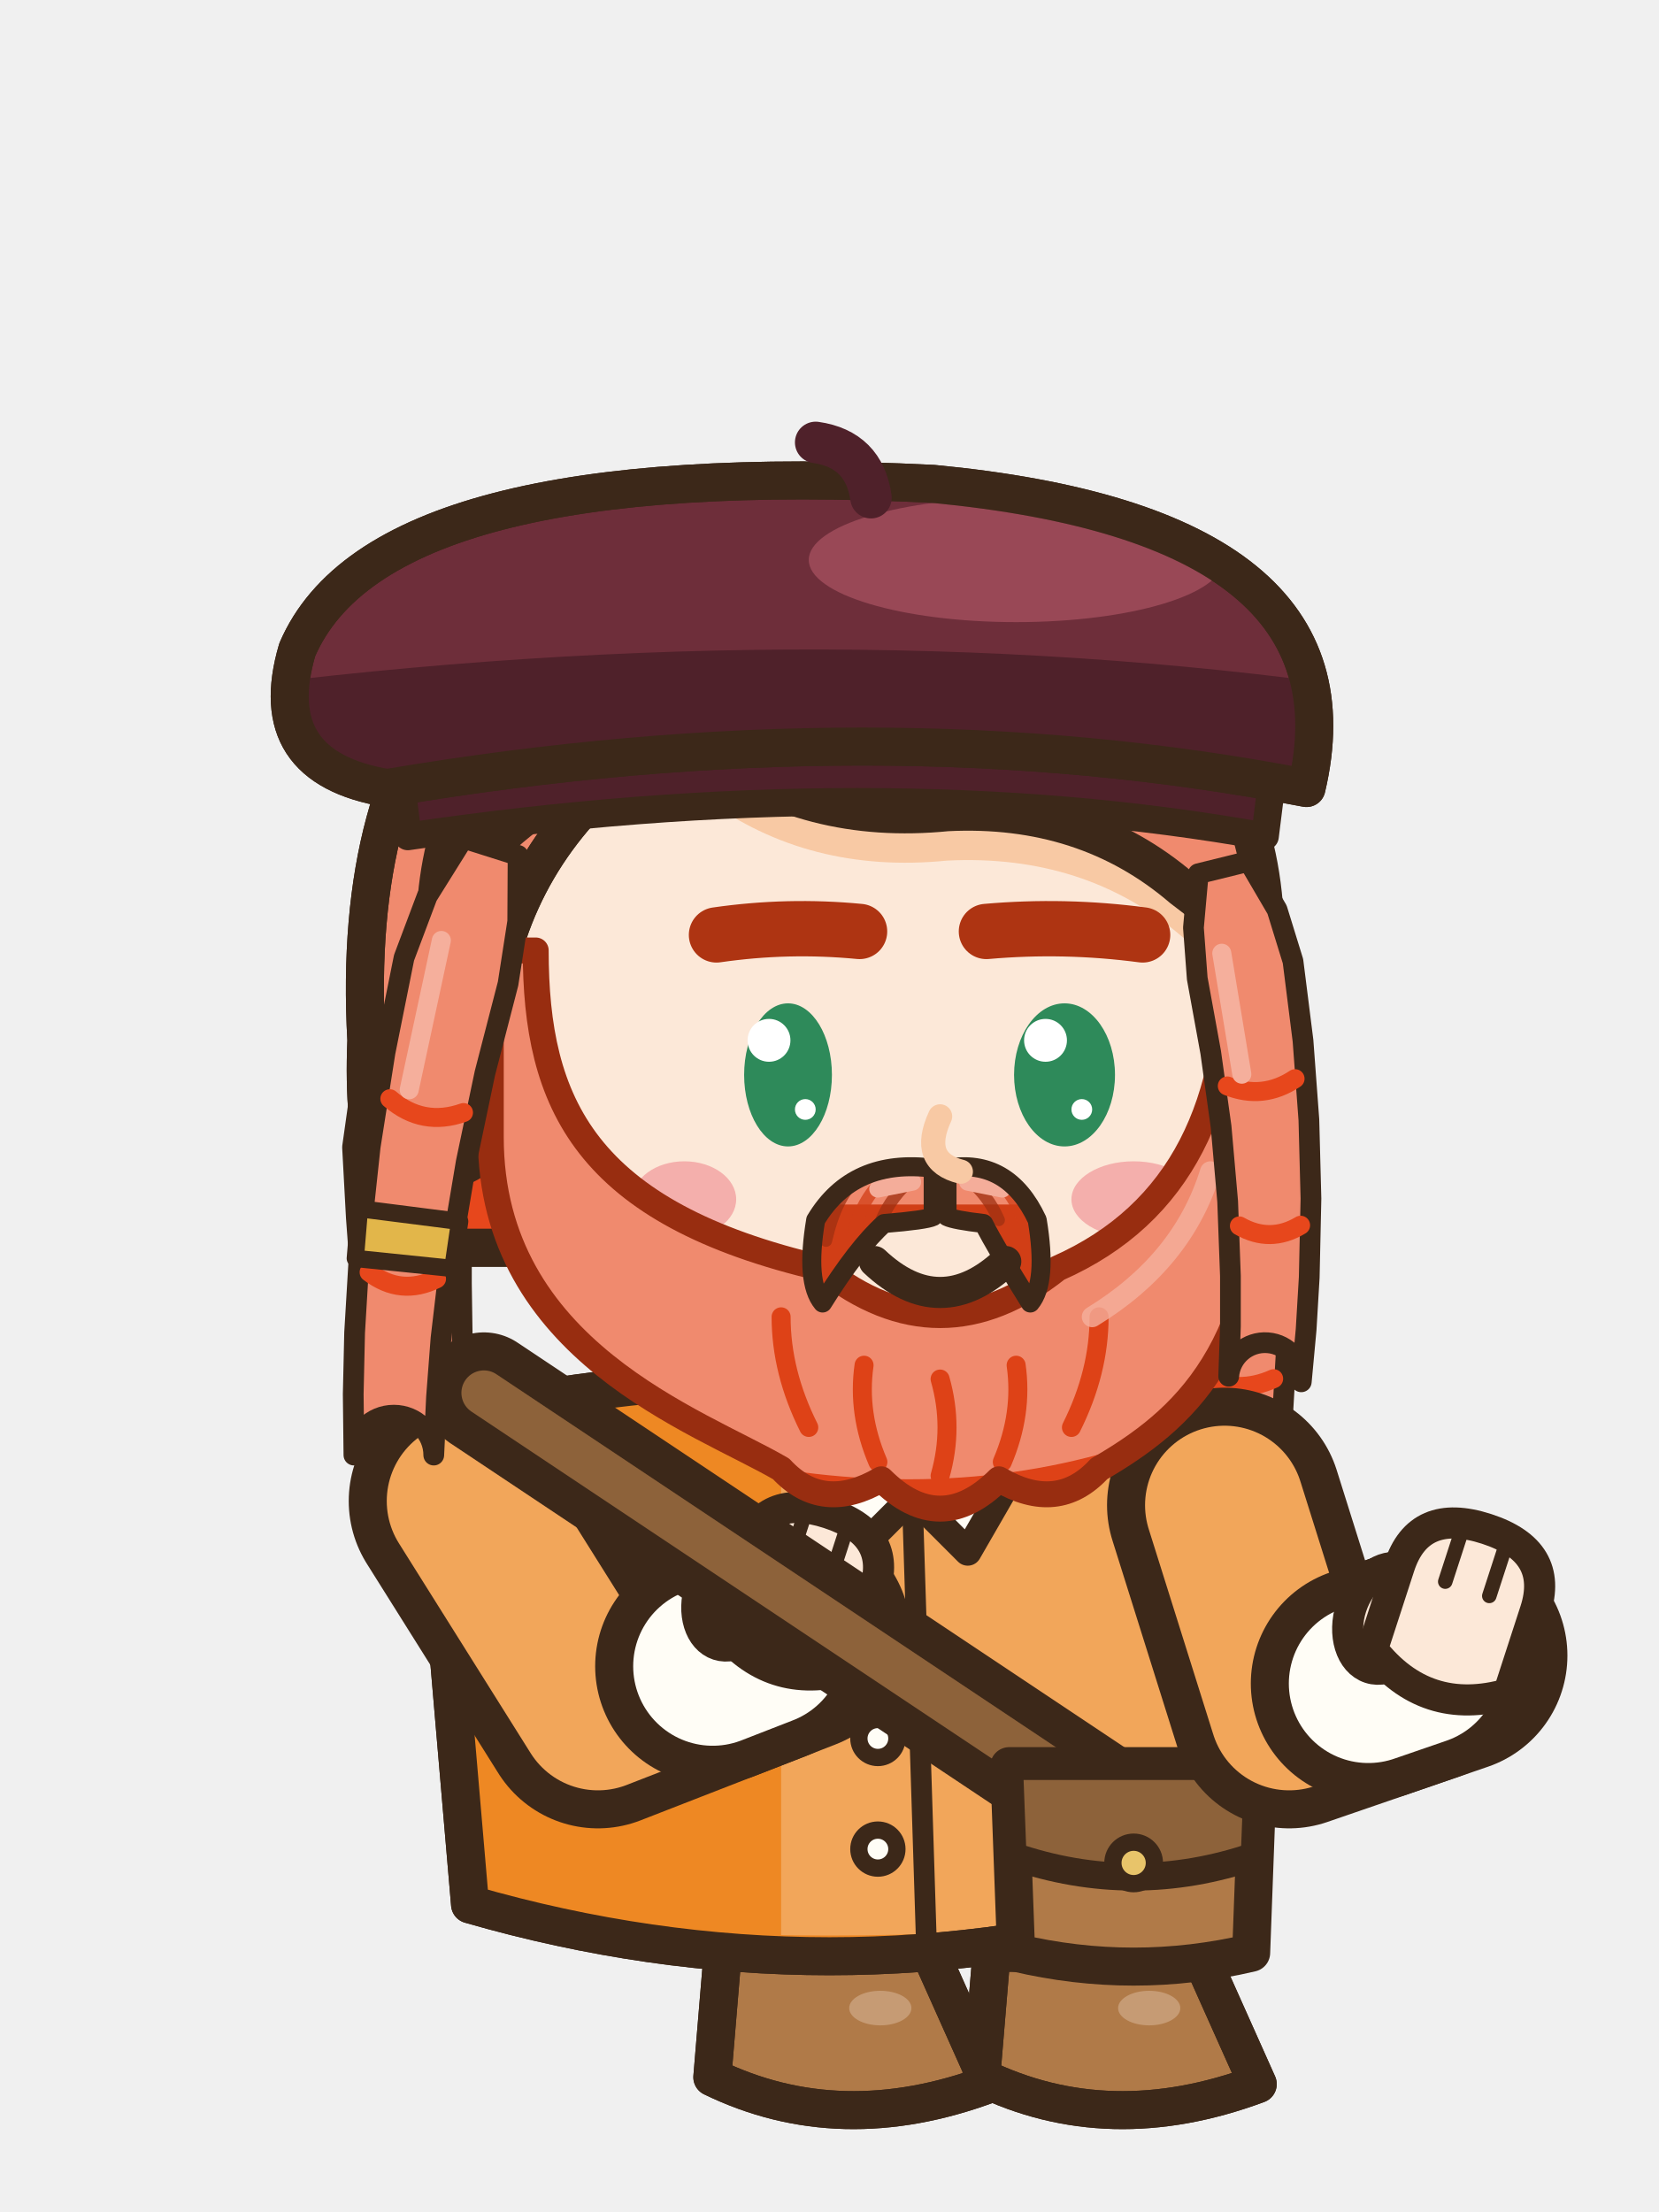
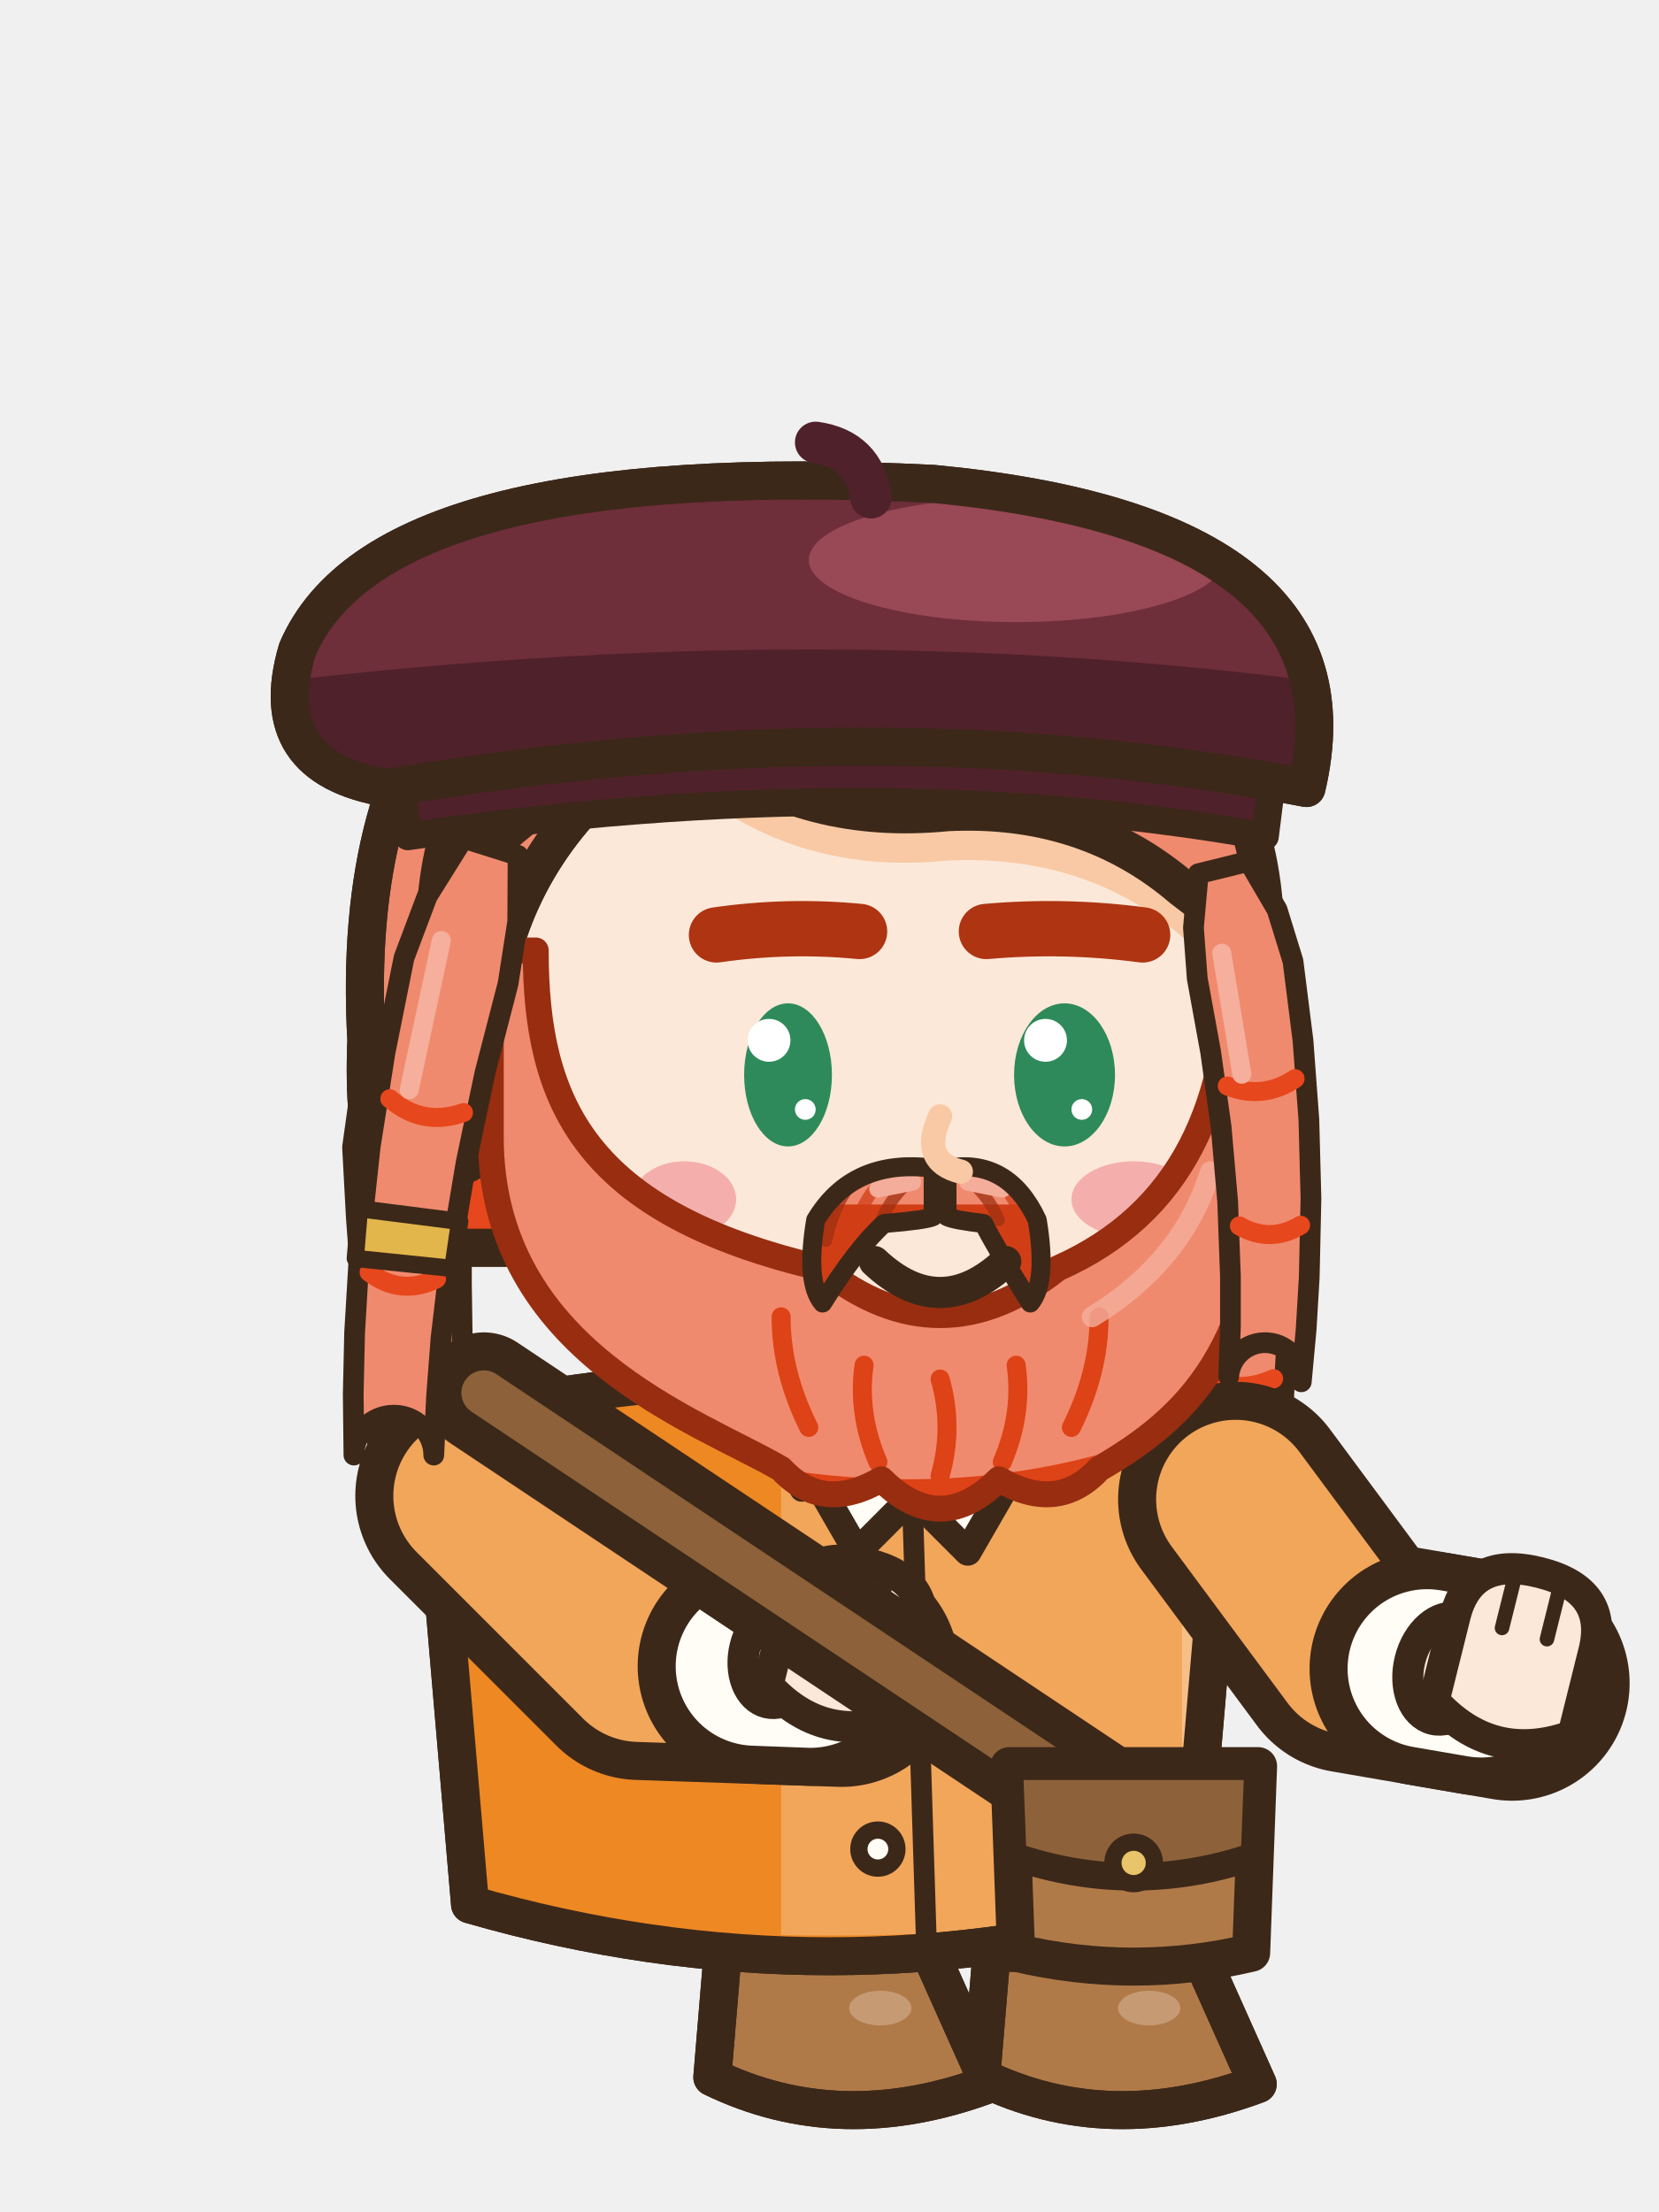
<svg xmlns="http://www.w3.org/2000/svg" width="48" height="64" viewBox="0 0 48 64">
  <g transform="translate(48 0) scale(-1 1)">
    <g transform="translate(0 8.5)">
      <path d="M12.17,21.84 L11.38,23.11 L10.98,24.47 L10.82,26.55 L10.76,28.64 L10.79,30.71 L10.91,32.78 L11.04,34.15 L11.22,35.52 A1.19,1.19 0 0,1 13.58,35.28 L13.58,35.28 L13.52,33.97 L13.49,32.66 L13.53,30.71 L13.65,28.76 L13.85,26.83 L14.15,24.89 L14.14,23.57 L13.83,22.16 Z" fill="#F08A6E" stroke="#3C2819" stroke-width="0.6" stroke-linejoin="round" stroke-linecap="round" />
      <path d="M11.15,27.55 Q12.23,28.1 13.37,27.7 M11.15,31.39 Q12.17,31.85 13.17,31.37" fill="none" stroke="#E7471C" stroke-width=".55" stroke-linecap="round" />
      <line x1="13.28" y1="24.24" x2="12.88" y2="27.4" stroke="#F5AF9C" stroke-width="0.55" stroke-linecap="round" />
      <path d="M35.35,22.01 L34.81,23.34 L34.61,24.67 L34.65,26.65 L34.65,28.64 L34.62,30.62 L34.56,32.62 L34.5,33.95 L34.42,35.28 A1.19,1.19 0 0,1 36.78,35.52 L36.78,35.52 L36.97,34.17 L37.13,32.82 L37.36,30.8 L37.54,28.76 L37.69,26.73 L37.8,24.69 L37.61,23.34 L37.05,21.99 Z" fill="#F08A6E" stroke="#3C2819" stroke-width="0.6" stroke-linejoin="round" stroke-linecap="round" />
      <path d="M35.03,27.59 Q36.12,28.1 37.25,27.67 M34.94,31.31 Q35.91,31.85 36.95,31.45" fill="none" stroke="#E7471C" stroke-width=".55" stroke-linecap="round" />
      <line x1="36.86" y1="24.15" x2="36.75" y2="27.38" stroke="#F5AF9C" stroke-width="0.55" stroke-linecap="round" />
    </g>
    <line x1="28.29" y1="52.6" x2="24.09" y2="53" stroke="#3C2819" stroke-width="7.9" stroke-linecap="round" />
    <line x1="28.29" y1="52.6" x2="24.09" y2="53" stroke="#F8F4EA" stroke-width="5.7" stroke-linecap="round" />
    <rect x="21.14" y="53" width="5.9" height="4.7" rx="1.6" fill="#F8F4EA" stroke="#3C2819" stroke-width="1.1" stroke-linejoin="round" stroke-linecap="round" />
    <rect x="25.44" y="53.6" width="1.1" height="3.1" rx="0.5" fill="#DDCA9A" />
    <path d="M21.09,56.5 L27.09,56.5 L27.39,60.1 Q23.69,61.9 19.39,60.3 Z" fill="#B07A48" stroke="#3C2819" stroke-width="1.1" stroke-linejoin="round" stroke-linecap="round" />
    <clipPath id="e6seassistendre1s241565">
      <path d="M21.09,56.5 L27.09,56.5 L27.39,60.1 Q23.69,61.9 19.39,60.3 Z" />
    </clipPath>
    <g clip-path="url(#e6seassistendre1s241565)">
      <path d="M19.29,59.8 Q23.69,61.5 27.49,59.6 L27.49,62.1 L19.29,62.1 Z" fill="#7F5834" />
    </g>
    <path d="M21.09,56.5 L27.09,56.5 L27.39,60.1 Q23.69,61.9 19.39,60.3 Z" fill="none" stroke="#3C2819" stroke-width="1.1" stroke-linejoin="round" stroke-linecap="round" />
    <ellipse cx="22.53" cy="58.1" rx="0.9" ry="0.5" fill="#C69B74" stroke="none" />
    <line x1="20.51" y1="52.6" x2="16.31" y2="53" stroke="#3C2819" stroke-width="7.9" stroke-linecap="round" />
    <line x1="20.51" y1="52.6" x2="16.31" y2="53" stroke="#F8F4EA" stroke-width="5.7" stroke-linecap="round" />
    <rect x="13.36" y="53" width="5.9" height="4.7" rx="1.6" fill="#F8F4EA" stroke="#3C2819" stroke-width="1.1" stroke-linejoin="round" stroke-linecap="round" />
    <rect x="17.66" y="53.6" width="1.1" height="3.1" rx="0.5" fill="#DDCA9A" />
    <path d="M13.31,56.5 L19.31,56.5 L19.61,60.1 Q15.91,61.9 11.61,60.3 Z" fill="#B07A48" stroke="#3C2819" stroke-width="1.1" stroke-linejoin="round" stroke-linecap="round" />
    <clipPath id="e6seassistendre1s163565">
      <path d="M13.31,56.5 L19.31,56.5 L19.61,60.1 Q15.91,61.9 11.61,60.3 Z" />
    </clipPath>
    <g clip-path="url(#e6seassistendre1s163565)">
      <path d="M11.51,59.8 Q15.91,61.5 19.71,59.6 L19.71,62.1 L11.51,62.1 Z" fill="#7F5834" />
    </g>
    <path d="M13.31,56.5 L19.31,56.5 L19.61,60.1 Q15.91,61.9 11.61,60.3 Z" fill="none" stroke="#3C2819" stroke-width="1.1" stroke-linejoin="round" stroke-linecap="round" />
    <ellipse cx="14.75" cy="58.1" rx="0.9" ry="0.5" fill="#C69B74" stroke="none" />
    <g transform="translate(0 8.5)">
      <path d="M12.4,32.6 Q24,30 35.6,32.6 Q35,39.6 34.4,46.6 Q24,49.6 13.6,46.6 Q13,39.6 12.4,32.6 Z" fill="#F2A65A" stroke="#3C2819" stroke-width="1.1" stroke-linejoin="round" stroke-linecap="round" />
      <clipPath id="e6seassistendre1t">
        <path d="M12.4,32.6 Q24,30 35.6,32.6 Q35,39.6 34.4,46.6 Q24,49.6 13.6,46.6 Q13,39.6 12.4,32.6 Z" />
      </clipPath>
      <g clip-path="url(#e6seassistendre1t)">
        <rect x="25.4" y="30" width="14" height="22" fill="#EE8823" />
        <path d="M8,46 Q24,49 40,46 L40,52 L8,52 Z" fill="#EE8823" />
        <rect x="12.5" y="34" width="1.3" height="10" rx="0.6" fill="#F6BF88" />
      </g>
      <path d="M12.4,32.6 Q24,30 35.6,32.6 Q35,39.6 34.4,46.6 Q24,49.6 13.6,46.6 Q13,39.6 12.4,32.6 Z" fill="none" stroke="#3C2819" stroke-width="1.1" stroke-linejoin="round" stroke-linecap="round" />
      <path d="M17,31.2 L21.6,34.8 L20,36.4 Z" fill="#FFFDF6" stroke="#3C2819" stroke-width="0.8" stroke-linejoin="round" stroke-linecap="round" />
      <path d="M26.2,31.2 L21.6,34.8 L23.2,36.4 Z" fill="#FFFDF6" stroke="#3C2819" stroke-width="0.8" stroke-linejoin="round" stroke-linecap="round" />
      <line x1="21.6" y1="35" x2="21.2" y2="47.6" stroke="#3C2819" stroke-width="0.6" stroke-linecap="round" />
      <ellipse cx="22.6" cy="38.4" rx="0.55" ry="0.55" fill="#FFFDF6" stroke="#3C2819" stroke-width="0.5" stroke-linejoin="round" stroke-linecap="round" />
      <ellipse cx="22.6" cy="41.8" rx="0.55" ry="0.55" fill="#FFFDF6" stroke="#3C2819" stroke-width="0.5" stroke-linejoin="round" stroke-linecap="round" />
      <ellipse cx="22.6" cy="45" rx="0.55" ry="0.55" fill="#FFFDF6" stroke="#3C2819" stroke-width="0.5" stroke-linejoin="round" stroke-linecap="round" />
    </g>
-     <path d="M34.51,43.43 L30.7,49.5 L25.05,47.3" fill="none" stroke="#3C2819" stroke-width="6.8" stroke-linecap="round" stroke-linejoin="round" />
-     <path d="M34.51,43.43 L30.7,49.5 L25.05,47.3" fill="none" stroke="#F2A65A" stroke-width="4.6" stroke-linecap="round" stroke-linejoin="round" />
-     <line x1="27.38" y1="48.21" x2="25.89" y2="47.63" stroke="#3C2819" stroke-width="6.8" stroke-linecap="round" />
-     <line x1="27.38" y1="48.21" x2="25.89" y2="47.63" stroke="#FFFDF6" stroke-width="4.6" stroke-linecap="round" />
-     <g transform="rotate(-18 24.85 46.3)">
-       <ellipse cx="26.71" cy="46.83" rx="1.01" ry="1.43" fill="#FCE8D8" stroke="#3C2819" stroke-width="0.9" stroke-linejoin="round" stroke-linecap="round" />
-       <path d="M22.89,47.76 L22.89,45.37 Q22.89,43.65 24.85,43.65 Q26.81,43.65 26.81,45.37 L26.81,47.76 Q24.85,49.08 22.89,47.76 Z" fill="#FCE8D8" stroke="#3C2819" stroke-width="0.9" stroke-linejoin="round" stroke-linecap="round" />
-       <line x1="24.21" y1="44" x2="24.21" y2="45.37" stroke="#3C2819" stroke-width="0.42" stroke-linecap="round" />
-       <line x1="25.49" y1="44" x2="25.49" y2="45.37" stroke="#3C2819" stroke-width="0.42" stroke-linecap="round" />
+     <path d="M34.32,43.28 L29.5,48.1 L23.65,48.3" fill="none" stroke="#3C2819" stroke-width="6.8" stroke-linecap="round" stroke-linejoin="round" />
+     <path d="M34.32,43.28 L29.5,48.1 L23.65,48.3" fill="none" stroke="#F2A65A" stroke-width="4.6" stroke-linecap="round" stroke-linejoin="round" />
+     <line x1="26.15" y1="48.21" x2="24.55" y2="48.27" stroke="#3C2819" stroke-width="6.8" stroke-linecap="round" />
+     <line x1="26.15" y1="48.21" x2="24.55" y2="48.27" stroke="#FFFDF6" stroke-width="4.6" stroke-linecap="round" />
+     <g transform="rotate(-14 23.65 48.3)">
+       <ellipse cx="25.51" cy="48.33" rx="1.01" ry="1.43" fill="#FCE8D8" stroke="#3C2819" stroke-width="0.9" stroke-linejoin="round" stroke-linecap="round" />
+       <path d="M21.69,49.26 L21.69,46.87 Q21.69,45.15 23.65,45.15 Q25.61,45.15 25.61,46.87 L25.61,49.26 Q23.65,50.58 21.69,49.26 Z" fill="#FCE8D8" stroke="#3C2819" stroke-width="0.9" stroke-linejoin="round" stroke-linecap="round" />
+       <line x1="23.01" y1="45.5" x2="23.01" y2="46.87" stroke="#3C2819" stroke-width="0.42" stroke-linecap="round" />
+       <line x1="24.29" y1="45.5" x2="24.29" y2="46.87" stroke="#3C2819" stroke-width="0.42" stroke-linecap="round" />
    </g>
    <g transform="translate(0 8.5)">
      <path d="M21.6,32.8 L18.4,31 L18.4,34.6 Z M21.6,32.8 L24.8,31 L24.8,34.6 Z" fill="#F8F4EA" stroke="#3C2819" stroke-width="0.7" stroke-linejoin="round" stroke-linecap="round" />
      <ellipse cx="21.6" cy="32.8" rx="0.95" ry="1.05" fill="#E0CEA2" stroke="#3C2819" stroke-width="0.6" stroke-linejoin="round" stroke-linecap="round" />
      <line x1="34" y1="31.8" x2="15.4" y2="44.2" stroke="#3C2819" stroke-width="3.5" stroke-linecap="round" />
      <line x1="34" y1="31.8" x2="15.4" y2="44.2" stroke="#8D623A" stroke-width="1.3" stroke-linecap="round" />
      <path d="M11.6,42.6 L18.8,42.6 L18.6,48 Q15.2,48.8 11.8,48 Z" fill="#B07A48" stroke="#3C2819" stroke-width="1.1" stroke-linejoin="round" stroke-linecap="round" />
      <path d="M11.6,42.6 L18.8,42.6 L18.7,45.2 Q15.2,46.4 11.7,45.2 Z" fill="#8D623A" stroke="#3C2819" stroke-width="0.8" stroke-linejoin="round" stroke-linecap="round" />
      <ellipse cx="15.2" cy="45.4" rx="0.6" ry="0.6" fill="#E8C46A" stroke="#3C2819" stroke-width="0.5" stroke-linejoin="round" stroke-linecap="round" />
    </g>
-     <path d="M12.57,43.55 L10.7,49.5 L6.05,47.9" fill="none" stroke="#3C2819" stroke-width="6.8" stroke-linecap="round" stroke-linejoin="round" />
-     <path d="M12.57,43.55 L10.7,49.5 L6.05,47.9" fill="none" stroke="#F2A65A" stroke-width="4.6" stroke-linecap="round" stroke-linejoin="round" />
-     <line x1="8.41" y1="48.71" x2="6.9" y2="48.19" stroke="#3C2819" stroke-width="6.8" stroke-linecap="round" />
-     <line x1="8.41" y1="48.71" x2="6.9" y2="48.19" stroke="#FFFDF6" stroke-width="4.6" stroke-linecap="round" />
-     <g transform="rotate(-18 5.85 46.9)">
-       <ellipse cx="7.82" cy="47.46" rx="1.06" ry="1.51" fill="#FCE8D8" stroke="#3C2819" stroke-width="0.9" stroke-linejoin="round" stroke-linecap="round" />
-       <path d="M3.78,48.44 L3.78,45.92 Q3.78,44.1 5.85,44.1 Q7.92,44.1 7.92,45.92 L7.92,48.44 Q5.85,49.84 3.78,48.44 Z" fill="#FCE8D8" stroke="#3C2819" stroke-width="0.9" stroke-linejoin="round" stroke-linecap="round" />
-       <line x1="5.18" y1="44.45" x2="5.18" y2="45.92" stroke="#3C2819" stroke-width="0.42" stroke-linecap="round" />
-       <line x1="6.52" y1="44.45" x2="6.52" y2="45.92" stroke="#3C2819" stroke-width="0.42" stroke-linecap="round" />
+     <path d="M12.25,43.38 L8.9,47.9 L4.25,48.7" fill="none" stroke="#3C2819" stroke-width="6.8" stroke-linecap="round" stroke-linejoin="round" />
+     <path d="M12.25,43.38 L8.9,47.9 L4.25,48.7" fill="none" stroke="#F2A65A" stroke-width="4.6" stroke-linecap="round" stroke-linejoin="round" />
+     <line x1="6.71" y1="48.28" x2="5.14" y2="48.55" stroke="#3C2819" stroke-width="6.8" stroke-linecap="round" />
+     <line x1="6.71" y1="48.28" x2="5.14" y2="48.55" stroke="#FFFDF6" stroke-width="4.6" stroke-linecap="round" />
+     <g transform="rotate(-14 4.25 48.7)">
+       <ellipse cx="6.22" cy="48.76" rx="1.06" ry="1.51" fill="#FCE8D8" stroke="#3C2819" stroke-width="0.9" stroke-linejoin="round" stroke-linecap="round" />
+       <path d="M2.18,49.74 L2.18,47.22 Q2.18,45.4 4.25,45.4 Q6.32,45.4 6.32,47.22 L6.32,49.74 Q4.25,51.14 2.18,49.74 Z" fill="#FCE8D8" stroke="#3C2819" stroke-width="0.9" stroke-linejoin="round" stroke-linecap="round" />
+       <line x1="3.58" y1="45.75" x2="3.58" y2="47.22" stroke="#3C2819" stroke-width="0.42" stroke-linecap="round" />
+       <line x1="4.92" y1="45.75" x2="4.92" y2="47.22" stroke="#3C2819" stroke-width="0.42" stroke-linecap="round" />
    </g>
    <g transform="translate(0 8.5)">
      <path d="M12,21.6 Q10.6,7.2 24,6.8 Q38.2,7.2 37.4,21.6 Q37.6,26.4 35.6,27.6 L14,27.6 Q12.2,26.4 12,21.6 Z" fill="#F08A6E" stroke="#3C2819" stroke-width="1.1" stroke-linejoin="round" stroke-linecap="round" />
      <clipPath id="e6seassistendre1h">
        <path d="M12,21.6 Q10.6,7.2 24,6.8 Q38.2,7.2 37.4,21.6 Q37.6,26.4 35.6,27.6 L14,27.6 Q12.2,26.4 12,21.6 Z" />
      </clipPath>
      <g clip-path="url(#e6seassistendre1h)">
        <rect x="8" y="24.6" width="32" height="10" fill="#E7471C" />
      </g>
      <path d="M12,21.6 Q10.6,7.2 24,6.8 Q38.2,7.2 37.4,21.6 Q37.6,26.4 35.6,27.6 L14,27.6 Q12.2,26.4 12,21.6 Z" fill="none" stroke="#3C2819" stroke-width="1.1" stroke-linejoin="round" stroke-linecap="round" />
      <ellipse cx="35" cy="23.2" rx="1.5" ry="2.1" fill="#FCE8D8" stroke="#3C2819" stroke-width="1.1" stroke-linejoin="round" stroke-linecap="round" />
      <path d="M11.4,21.6 C11.26,28.01 17.66,32.5 22.6,32.5 C27.54,32.5 33.94,28.01 33.8,21.6 a11.2,10.4 0 1,0 -22.4,0 Z" fill="#FCE8D8" stroke="#3C2819" stroke-width="1.1" stroke-linejoin="round" stroke-linecap="round" />
      <clipPath id="e6seassistendre1f">
        <path d="M11.4,21.6 C11.26,28.01 17.66,32.5 22.6,32.5 C27.54,32.5 33.94,28.01 33.8,21.6 a11.2,10.4 0 1,0 -22.4,0 Z" />
      </clipPath>
      <g clip-path="url(#e6seassistendre1f)">
        <path d="M11.4,19.4 Q11,9.6 23,9 Q35,9.4 35.4,18 Q32.6,13.6 27.6,13.2 Q24.6,15.4 20.6,15 Q16.6,14.8 13.8,17.2 Q12.2,18.4 11.4,19.4 Z" fill="#F8C9A4" transform="translate(0 1.4)" />
        <ellipse cx="15.2" cy="26.2" rx="1.8" ry="1.1" fill="#F4AFAC" stroke="none" />
        <ellipse cx="28.2" cy="26.2" rx="1.5" ry="1.1" fill="#F4AFAC" stroke="none" />
      </g>
      <path d="M11.4,21.6 C11.26,28.01 17.66,32.5 22.6,32.5 C27.54,32.5 33.94,28.01 33.8,21.6 a11.2,10.4 0 1,0 -22.4,0 Z" fill="none" stroke="#3C2819" stroke-width="1.1" stroke-linejoin="round" stroke-linecap="round" />
      <path d="M12.38,19 C12.38,23.4 13.78,26.6 17.4,28.2 Q20.8,30.9 24.2,28.2 C31.1,26.6 32.5,23.4 32.5,19 L33.8,19 L33.8,24.4 C33.8,30.6 27.8,32.6 25.4,34 Q24.2,35.3 22.5,34.3 Q20.8,36 19.1,34.3 Q17.4,35.3 16.2,34 C13.8,32.6 11.4,30.6 11.4,24.4 L11.4,19 Z" fill="#F08A6E" />
      <clipPath id="e6seassistendre1barbse">
        <path d="M12.38,19 C12.38,23.4 13.78,26.6 17.4,28.2 Q20.8,30.9 24.2,28.2 C31.1,26.6 32.5,23.4 32.5,19 L33.8,19 L33.8,24.4 C33.8,30.6 27.8,32.6 25.4,34 Q24.2,35.3 22.5,34.3 Q20.8,36 19.1,34.3 Q17.4,35.3 16.2,34 C13.8,32.6 11.4,30.6 11.4,24.4 L11.4,19 Z" />
      </clipPath>
      <g clip-path="url(#e6seassistendre1barbse)">
        <path d="M10.4,31 Q20.8,37.6 34.8,31 L34.8,40 L10.4,40 Z" fill="#DE4217" />
        <path d="M16.2,29.6 Q16.2,31.2 17,32.8 M18.6,31 Q18.4,32.4 19,33.8 M23,31 Q23.2,32.4 22.6,33.8 M25.4,29.6 Q25.4,31.2 24.6,32.8 M20.8,31.4 Q20.4,32.8 20.8,34.2" fill="none" stroke="#DE4217" stroke-width=".55" stroke-linecap="round" />
        <path d="M12.98,25.4 Q13.78,28 16.4,29.6" fill="none" stroke="#F5AF9C" stroke-width=".6" stroke-linecap="round" opacity=".8" />
      </g>
      <path d="M12.38,19 C12.38,23.4 13.78,26.6 17.4,28.2 Q20.8,30.9 24.2,28.2 C31.1,26.6 32.5,23.4 32.5,19 L33.8,19 L33.8,24.4 C33.8,30.6 27.8,32.6 25.4,34 Q24.2,35.3 22.5,34.3 Q20.8,36 19.1,34.3 Q17.4,35.3 16.2,34 C13.8,32.6 11.4,30.6 11.4,24.4 L11.4,19 Z" fill="none" stroke="#982D10" stroke-width="0.75" stroke-linejoin="round" />
      <path d="M20.6,25.3 Q18.83,25 17.99,26.8 Q17.69,28.6 18.19,29.2 Q19.19,27.6 19.54,26.9 Q20.4,26.8 20.6,26.7 Z M21,25.3 Q23.32,25 24.4,26.8 Q24.7,28.6 24.2,29.2 Q23.2,27.6 22.42,26.9 Q21.2,26.8 21,26.7 Z" fill="#F08A6E" stroke="none" />
      <clipPath id="e6seassistendre1mstse">
        <path d="M20.6,25.3 Q18.83,25 17.99,26.8 Q17.69,28.6 18.19,29.2 Q19.19,27.6 19.54,26.9 Q20.4,26.8 20.6,26.7 Z M21,25.3 Q23.32,25 24.4,26.8 Q24.7,28.6 24.2,29.2 Q23.2,27.6 22.42,26.9 Q21.2,26.8 21,26.7 Z" />
      </clipPath>
      <g clip-path="url(#e6seassistendre1mstse)">
        <rect x="14.8" y="26.35" width="12" height="4" fill="#D13E16" />
        <path d="M20,25.6 q-0.6,0.5 -0.9,1.2" stroke="#9F2F10" stroke-width=".35" stroke-linecap="round" fill="none" opacity=".75" />
        <path d="M19.2,25.6 q-0.6,0.5 -0.9,1.5" stroke="#D13E16" stroke-width=".35" stroke-linecap="round" fill="none" opacity=".75" />
        <path d="M18.4,25.6 q-0.6,0.5 -0.9,1.8" stroke="#9F2F10" stroke-width=".35" stroke-linecap="round" fill="none" opacity=".75" />
        <path d="M17.6,25.6 q-0.6,0.5 -0.9,2.1" stroke="#D13E16" stroke-width=".35" stroke-linecap="round" fill="none" opacity=".75" />
        <path d="M21.6,25.6 q0.6,0.5 0.9,1.2" stroke="#9F2F10" stroke-width=".35" stroke-linecap="round" fill="none" opacity=".75" />
        <path d="M22.4,25.6 q0.6,0.5 0.9,1.5" stroke="#D13E16" stroke-width=".35" stroke-linecap="round" fill="none" opacity=".75" />
        <path d="M23.2,25.6 q0.6,0.5 0.9,1.8" stroke="#9F2F10" stroke-width=".35" stroke-linecap="round" fill="none" opacity=".75" />
        <path d="M24,25.6 q0.6,0.5 0.9,2.1" stroke="#D13E16" stroke-width=".35" stroke-linecap="round" fill="none" opacity=".75" />
      </g>
      <line x1="19" y1="25.9" x2="20" y2="25.7" stroke="#F4AD9A" stroke-width="0.5" stroke-linecap="round" />
      <line x1="21.6" y1="25.7" x2="22.6" y2="25.9" stroke="#F4AD9A" stroke-width="0.5" stroke-linecap="round" />
      <path d="M20.6,25.3 Q18.83,25 17.99,26.8 Q17.69,28.6 18.19,29.2 Q19.19,27.6 19.54,26.9 Q20.4,26.8 20.6,26.7 Z M21,25.3 Q23.32,25 24.4,26.8 Q24.7,28.6 24.2,29.2 Q23.2,27.6 22.42,26.9 Q21.2,26.8 21,26.7 Z" fill="none" stroke="#3C2819" stroke-width="0.55" stroke-linejoin="round" stroke-linecap="round" />
      <path d="M20.8,23.8 Q21.4,25.1 20.2,25.4" fill="none" stroke="#F8C9A4" stroke-width=".7" stroke-linecap="round" />
      <path d="M11.4,19.4 Q11,9.6 23,9 Q35,9.4 35.4,18 Q32.6,13.6 27.6,13.2 Q24.6,15.4 20.6,15 Q16.6,14.8 13.8,17.2 Q12.2,18.4 11.4,19.4 Z" fill="#F08A6E" stroke="#3C2819" stroke-width="1.1" stroke-linejoin="round" stroke-linecap="round" />
      <clipPath id="e6seassistendre1sf">
        <path d="M11.4,19.4 Q11,9.6 23,9 Q35,9.4 35.4,18 Q32.6,13.6 27.6,13.2 Q24.6,15.4 20.6,15 Q16.6,14.8 13.8,17.2 Q12.2,18.4 11.4,19.4 Z" />
      </clipPath>
      <g clip-path="url(#e6seassistendre1sf)">
        <path d="M16.4,10.4 Q15.4,13.4 15.8,16.6 M20.6,9.6 Q20,12.6 20.4,15.4 M25.4,9.8 Q25.8,12.4 25.4,14.4 M30,11 Q31,13.4 31.4,15.6" fill="none" stroke="#3C2819" stroke-width="0.5" stroke-linejoin="round" stroke-linecap="round" />
      </g>
      <line x1="15.6" y1="11.4" x2="22.6" y2="9.6" stroke="#F5AF9C" stroke-width="1.3" stroke-linecap="round" />
      <path d="M11.87,16.42 L11.05,17.82 L10.59,19.31 L10.3,21.61 L10.13,23.9 L10.07,26.18 L10.12,28.46 L10.21,29.97 L10.35,31.48 A1.05,1.05 0 0,1 12.45,31.32 L12.45,31.32 L12.4,29.87 L12.4,28.42 L12.48,26.26 L12.67,24.1 L12.97,21.95 L13.36,19.81 L13.47,18.34 L13.33,16.78 Z" fill="#F08A6E" stroke="#3C2819" stroke-width="0.6" stroke-linejoin="round" stroke-linecap="round" />
      <path d="M10.53,22.71 Q11.46,23.33 12.49,22.92 M10.37,26.95 Q11.25,27.48 12.14,26.97" fill="none" stroke="#E7471C" stroke-width=".55" stroke-linecap="round" />
      <line x1="12.65" y1="19.08" x2="12.07" y2="22.58" stroke="#F5AF9C" stroke-width="0.55" stroke-linecap="round" />
      <path d="M33.01,16.25 L33.02,18.16 L33.3,19.96 L33.97,22.55 L34.51,25.12 L34.94,27.68 L35.24,30.22 L35.37,31.92 L35.45,33.6 A1.15,1.15 0 0,1 37.76,33.6 L37.76,33.6 L37.78,31.84 L37.74,30.06 L37.58,27.38 L37.29,24.68 L36.86,21.95 L36.31,19.21 L35.64,17.43 L34.59,15.75 Z" fill="#F08A6E" stroke="#3C2819" stroke-width="0.6" stroke-linejoin="round" stroke-linecap="round" />
      <path d="M34.59,23.69 Q35.77,24.11 36.72,23.29 M35.37,28.5 Q36.4,29.01 37.32,28.31" fill="none" stroke="#E7471C" stroke-width=".55" stroke-linecap="round" />
      <line x1="35.23" y1="18.71" x2="36.16" y2="23.03" stroke="#F5AF9C" stroke-width="0.55" stroke-linecap="round" />
      <path d="M34.7,26.84 L34.9,28.2 L37.72,27.91 L37.6,26.47 Z" fill="#E2B64A" stroke="#3C2819" stroke-width="0.5" stroke-linejoin="round" stroke-linecap="round" />
      <path d="M14.94,18.55 Q17.2,18.25 19.46,18.45" fill="none" stroke="#AE3412" stroke-width="1.6" stroke-linecap="round" />
      <path d="M27.27,18.55 Q25.2,18.25 23.13,18.45" fill="none" stroke="#AE3412" stroke-width="1.6" stroke-linecap="round" />
      <ellipse cx="17.2" cy="22.6" rx="1.46" ry="2.07" fill="#2E8A5A" stroke="none" />
      <ellipse cx="17.75" cy="21.6" rx="0.62" ry="0.62" fill="#FFFFFF" stroke="none" />
      <ellipse cx="16.7" cy="23.6" rx="0.3" ry="0.3" fill="#FFFFFF" stroke="none" />
      <ellipse cx="25.2" cy="22.6" rx="1.27" ry="2.07" fill="#2E8A5A" stroke="none" />
      <ellipse cx="25.75" cy="21.6" rx="0.62" ry="0.62" fill="#FFFFFF" stroke="none" />
      <ellipse cx="24.7" cy="23.6" rx="0.3" ry="0.3" fill="#FFFFFF" stroke="none" />
      <path d="M18.9,28 Q20.8,29.79 22.7,28" fill="none" stroke="#3C2819" stroke-width="0.9" stroke-linejoin="round" stroke-linecap="round" />
      <g transform="translate(0 1.3)">
        <path d="M11.2,12.8 Q22.6,10.8 36.4,12.8 L36.2,14.4 Q22.6,12.4 11.4,14.4 Z" fill="#4F212A" stroke="#3C2819" stroke-width="0.8" stroke-linejoin="round" stroke-linecap="round" />
        <path d="M10.2,13 Q8.4,5.4 21,4.2 Q37,3.4 39.4,9 Q40.4,12.4 36.8,13 Q22.6,10.6 10.2,13 Z" fill="#6E2E3A" stroke="#3C2819" stroke-width="1.1" stroke-linejoin="round" stroke-linecap="round" />
        <clipPath id="e6seassistendre1brse">
          <path d="M10.2,13 Q8.4,5.4 21,4.2 Q37,3.4 39.4,9 Q40.4,12.4 36.8,13 Q22.6,10.6 10.2,13 Z" />
        </clipPath>
        <g clip-path="url(#e6seassistendre1brse)">
          <path d="M6.6,10.4 Q22.6,7.8 40.6,10 L40.6,16 L6.6,16 Z" fill="#4F212A" />
          <ellipse cx="18.6" cy="6.4" rx="6" ry="1.8" fill="#BB5D6E" opacity=".55" />
        </g>
        <path d="M10.2,13 Q8.4,5.4 21,4.2 Q37,3.4 39.4,9 Q40.4,12.4 36.8,13 Q22.6,10.6 10.2,13 Z" fill="none" stroke="#3C2819" stroke-width="1.1" stroke-linejoin="round" stroke-linecap="round" />
        <path d="M22.8,4.6 Q23,3.2 24.4,3" fill="none" stroke="#4F212A" stroke-width="1.2" stroke-linejoin="round" stroke-linecap="round" />
      </g>
    </g>
  </g>
</svg>
